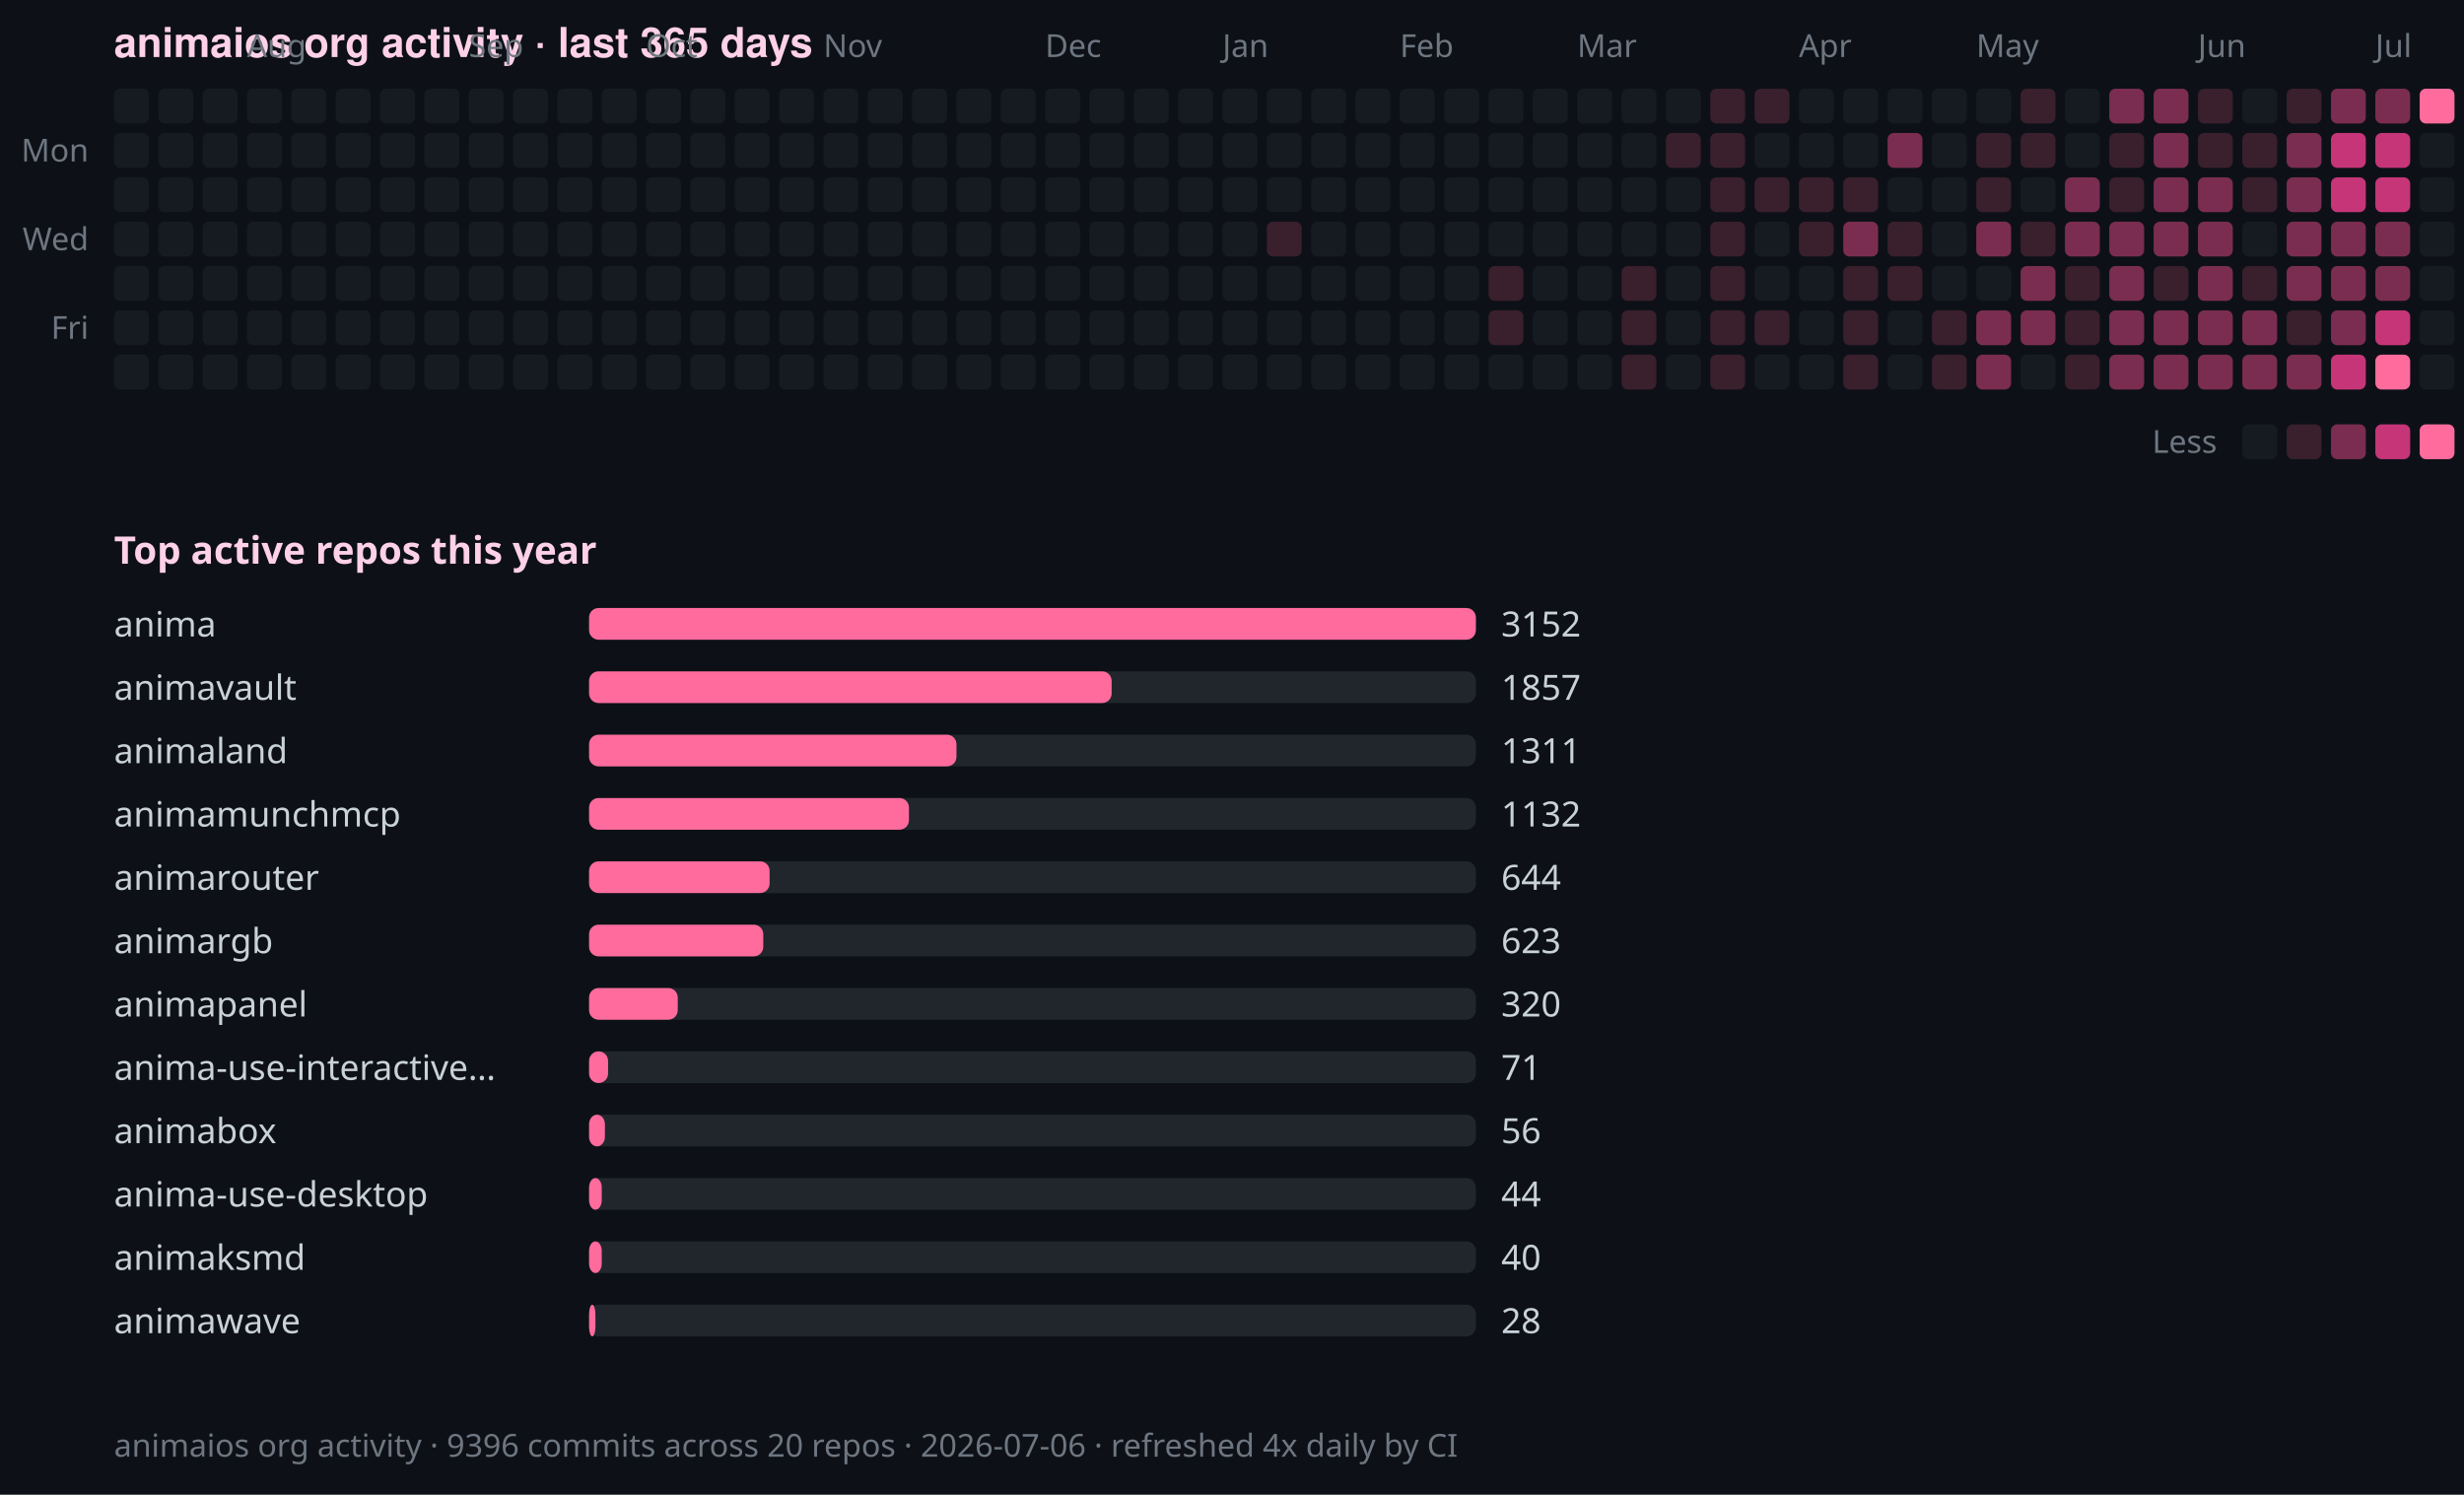
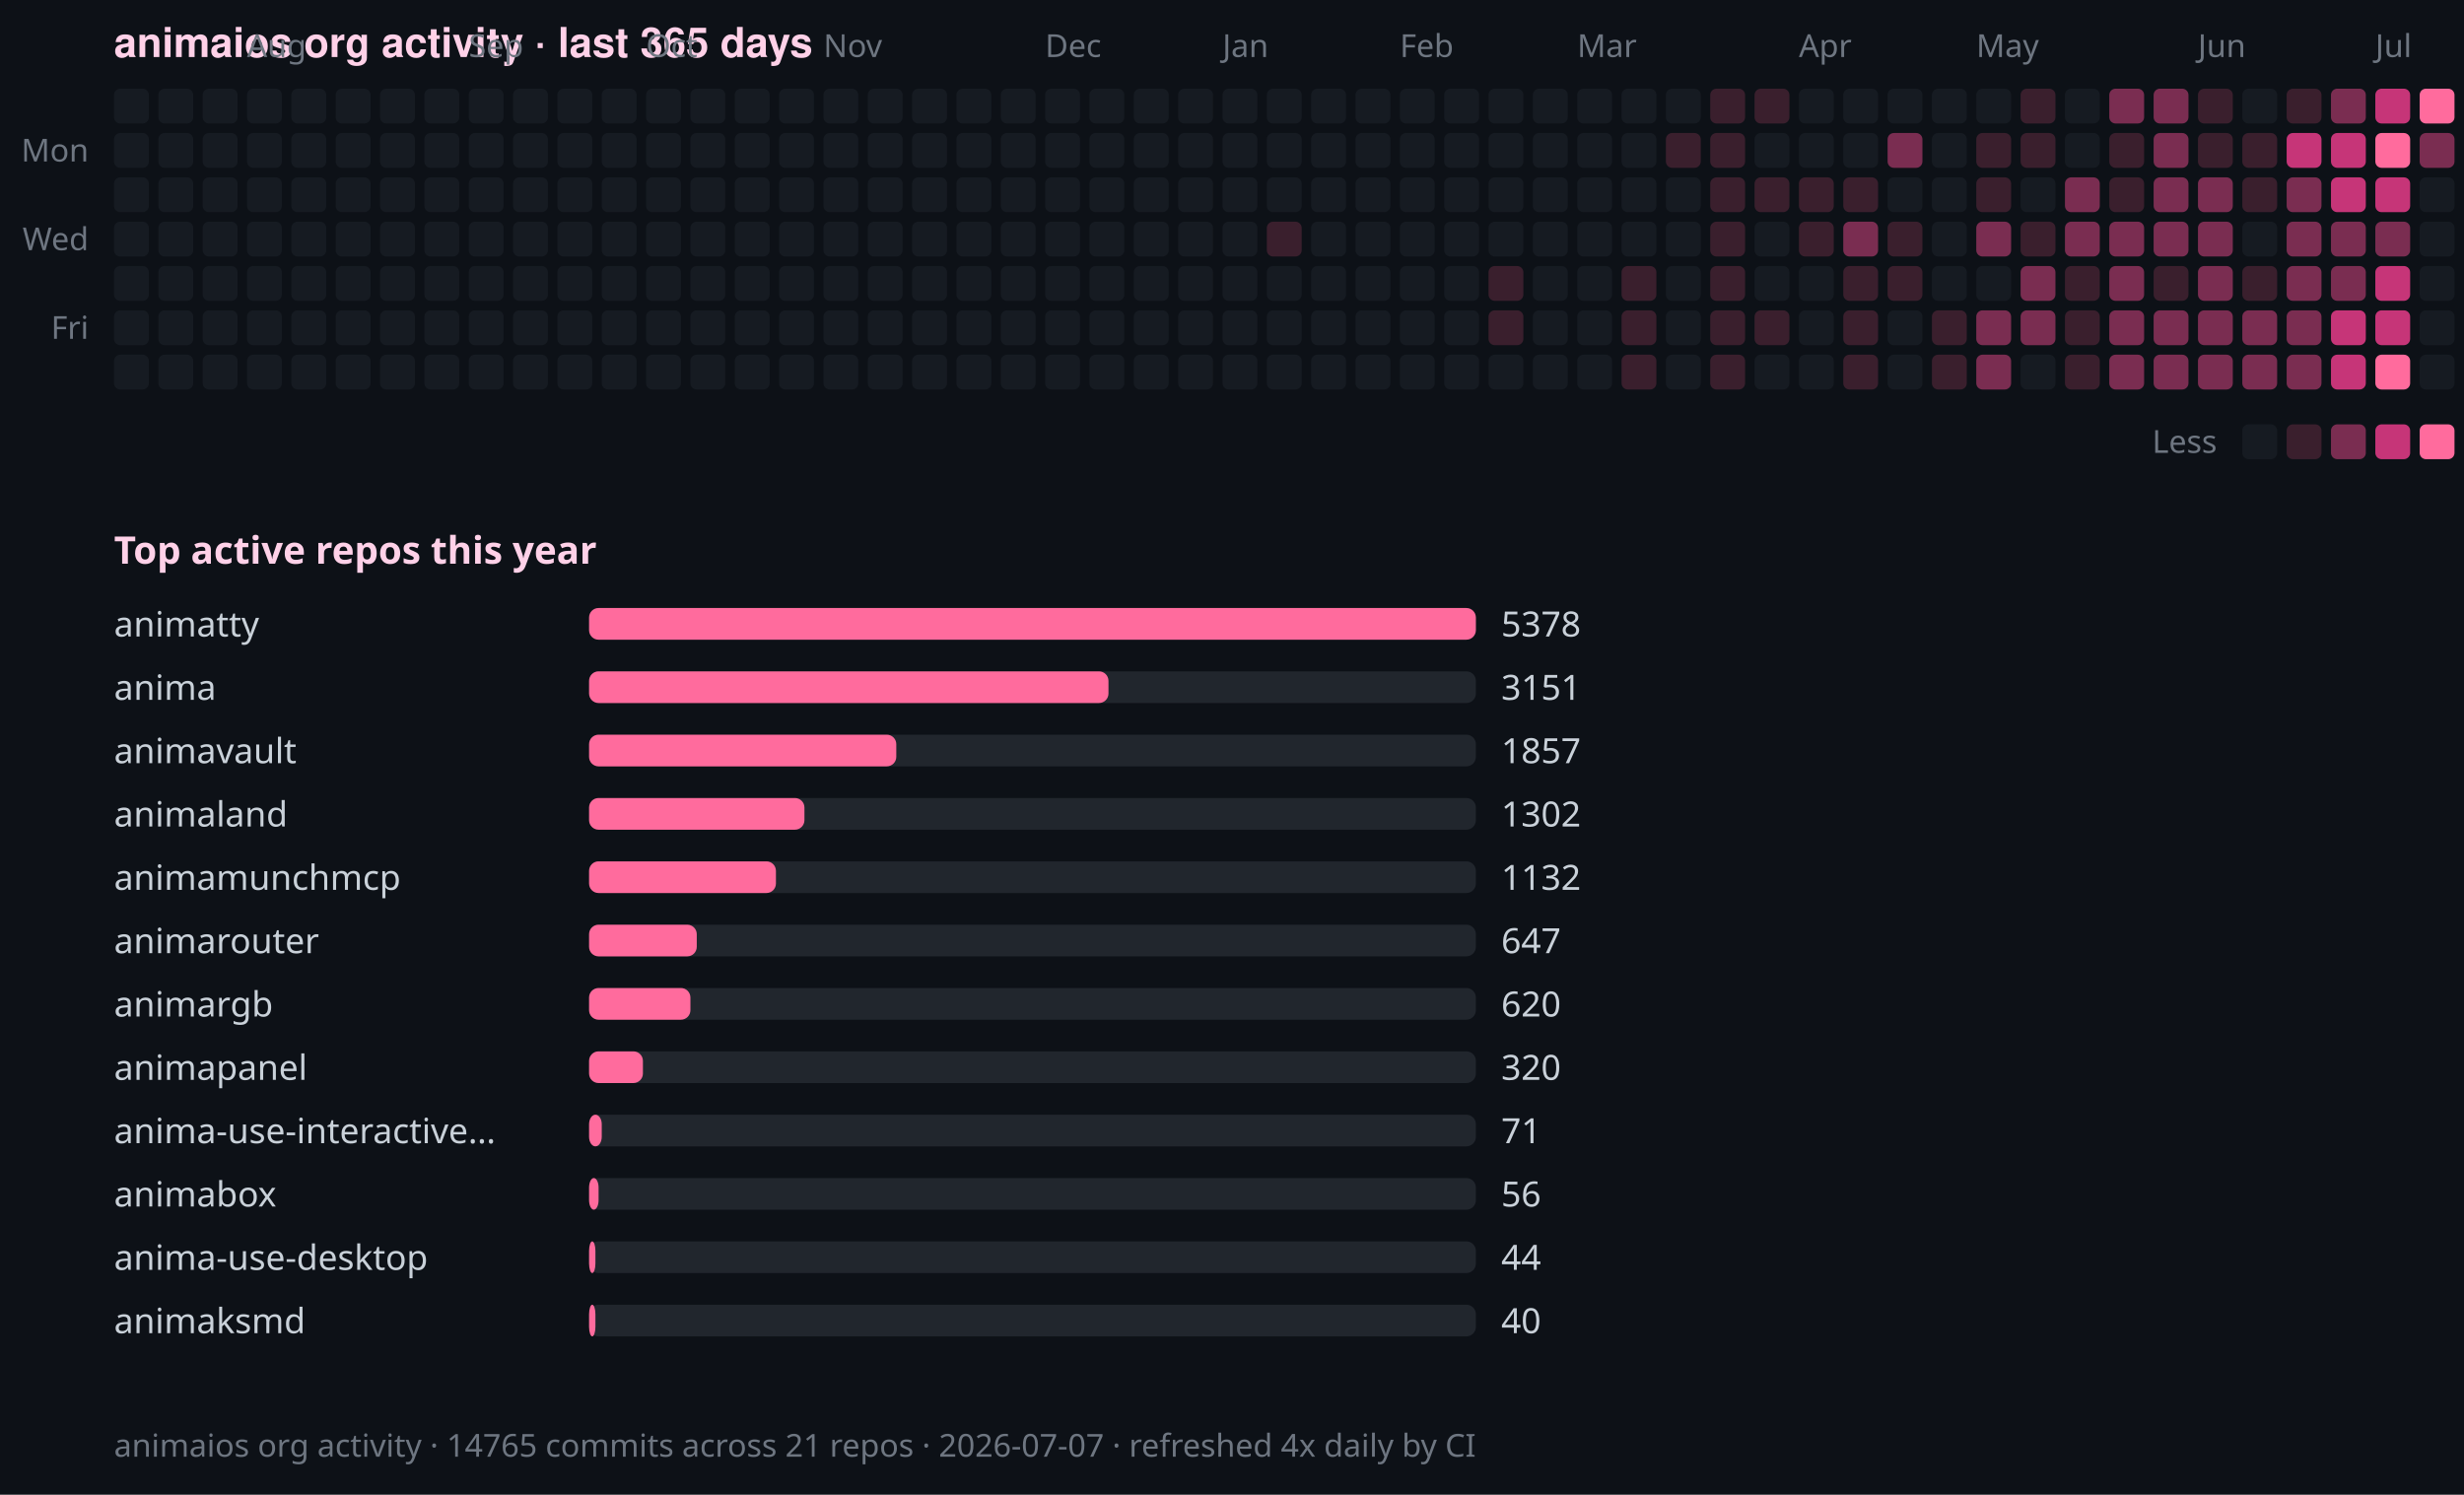
<svg xmlns="http://www.w3.org/2000/svg" width="778" height="472" viewBox="0 0 778 472" role="img" aria-label="animaios org commit activity over the last 365 days">
  <rect width="778" height="472" fill="#0d1117" />
  <text x="36" y="18" fill="#ffd1e8" font-family="-apple-system, BlinkMacSystemFont, 'Segoe UI', Helvetica, Arial, sans-serif" font-size="13" font-weight="600">animaios org activity · last 365 days</text>
  <text x="78" y="18" fill="#6e7681" font-family="ui-sans-serif, system-ui, sans-serif" font-size="10">Aug</text>
  <text x="148" y="18" fill="#6e7681" font-family="ui-sans-serif, system-ui, sans-serif" font-size="10">Sep</text>
  <text x="204" y="18" fill="#6e7681" font-family="ui-sans-serif, system-ui, sans-serif" font-size="10">Oct</text>
  <text x="260" y="18" fill="#6e7681" font-family="ui-sans-serif, system-ui, sans-serif" font-size="10">Nov</text>
  <text x="330" y="18" fill="#6e7681" font-family="ui-sans-serif, system-ui, sans-serif" font-size="10">Dec</text>
  <text x="386" y="18" fill="#6e7681" font-family="ui-sans-serif, system-ui, sans-serif" font-size="10">Jan</text>
  <text x="442" y="18" fill="#6e7681" font-family="ui-sans-serif, system-ui, sans-serif" font-size="10">Feb</text>
  <text x="498" y="18" fill="#6e7681" font-family="ui-sans-serif, system-ui, sans-serif" font-size="10">Mar</text>
  <text x="568" y="18" fill="#6e7681" font-family="ui-sans-serif, system-ui, sans-serif" font-size="10">Apr</text>
  <text x="624" y="18" fill="#6e7681" font-family="ui-sans-serif, system-ui, sans-serif" font-size="10">May</text>
  <text x="694" y="18" fill="#6e7681" font-family="ui-sans-serif, system-ui, sans-serif" font-size="10">Jun</text>
  <text x="750" y="18" fill="#6e7681" font-family="ui-sans-serif, system-ui, sans-serif" font-size="10">Jul</text>
  <text x="28" y="51" text-anchor="end" fill="#6e7681" font-family="ui-sans-serif, system-ui, sans-serif" font-size="10">Mon</text>
  <text x="28" y="79" text-anchor="end" fill="#6e7681" font-family="ui-sans-serif, system-ui, sans-serif" font-size="10">Wed</text>
  <text x="28" y="107" text-anchor="end" fill="#6e7681" font-family="ui-sans-serif, system-ui, sans-serif" font-size="10">Fri</text>
  <rect x="36" y="28" width="11" height="11" rx="2" ry="2" fill="#161b22" />
  <rect x="50" y="28" width="11" height="11" rx="2" ry="2" fill="#161b22" />
  <rect x="64" y="28" width="11" height="11" rx="2" ry="2" fill="#161b22" />
  <rect x="78" y="28" width="11" height="11" rx="2" ry="2" fill="#161b22" />
  <rect x="92" y="28" width="11" height="11" rx="2" ry="2" fill="#161b22" />
  <rect x="106" y="28" width="11" height="11" rx="2" ry="2" fill="#161b22" />
  <rect x="120" y="28" width="11" height="11" rx="2" ry="2" fill="#161b22" />
  <rect x="134" y="28" width="11" height="11" rx="2" ry="2" fill="#161b22" />
  <rect x="148" y="28" width="11" height="11" rx="2" ry="2" fill="#161b22" />
  <rect x="162" y="28" width="11" height="11" rx="2" ry="2" fill="#161b22" />
  <rect x="176" y="28" width="11" height="11" rx="2" ry="2" fill="#161b22" />
  <rect x="190" y="28" width="11" height="11" rx="2" ry="2" fill="#161b22" />
  <rect x="204" y="28" width="11" height="11" rx="2" ry="2" fill="#161b22" />
  <rect x="218" y="28" width="11" height="11" rx="2" ry="2" fill="#161b22" />
  <rect x="232" y="28" width="11" height="11" rx="2" ry="2" fill="#161b22" />
  <rect x="246" y="28" width="11" height="11" rx="2" ry="2" fill="#161b22" />
  <rect x="260" y="28" width="11" height="11" rx="2" ry="2" fill="#161b22" />
  <rect x="274" y="28" width="11" height="11" rx="2" ry="2" fill="#161b22" />
  <rect x="288" y="28" width="11" height="11" rx="2" ry="2" fill="#161b22" />
  <rect x="302" y="28" width="11" height="11" rx="2" ry="2" fill="#161b22" />
  <rect x="316" y="28" width="11" height="11" rx="2" ry="2" fill="#161b22" />
  <rect x="330" y="28" width="11" height="11" rx="2" ry="2" fill="#161b22" />
  <rect x="344" y="28" width="11" height="11" rx="2" ry="2" fill="#161b22" />
  <rect x="358" y="28" width="11" height="11" rx="2" ry="2" fill="#161b22" />
  <rect x="372" y="28" width="11" height="11" rx="2" ry="2" fill="#161b22" />
  <rect x="386" y="28" width="11" height="11" rx="2" ry="2" fill="#161b22" />
  <rect x="400" y="28" width="11" height="11" rx="2" ry="2" fill="#161b22" />
  <rect x="414" y="28" width="11" height="11" rx="2" ry="2" fill="#161b22" />
  <rect x="428" y="28" width="11" height="11" rx="2" ry="2" fill="#161b22" />
  <rect x="442" y="28" width="11" height="11" rx="2" ry="2" fill="#161b22" />
  <rect x="456" y="28" width="11" height="11" rx="2" ry="2" fill="#161b22" />
  <rect x="470" y="28" width="11" height="11" rx="2" ry="2" fill="#161b22" />
  <rect x="484" y="28" width="11" height="11" rx="2" ry="2" fill="#161b22" />
  <rect x="498" y="28" width="11" height="11" rx="2" ry="2" fill="#161b22" />
  <rect x="512" y="28" width="11" height="11" rx="2" ry="2" fill="#161b22" />
  <rect x="526" y="28" width="11" height="11" rx="2" ry="2" fill="#161b22" />
  <rect x="540" y="28" width="11" height="11" rx="2" ry="2" fill="#3a1f2d" />
  <rect x="554" y="28" width="11" height="11" rx="2" ry="2" fill="#3a1f2d" />
  <rect x="568" y="28" width="11" height="11" rx="2" ry="2" fill="#161b22" />
  <rect x="582" y="28" width="11" height="11" rx="2" ry="2" fill="#161b22" />
  <rect x="596" y="28" width="11" height="11" rx="2" ry="2" fill="#161b22" />
  <rect x="610" y="28" width="11" height="11" rx="2" ry="2" fill="#161b22" />
  <rect x="624" y="28" width="11" height="11" rx="2" ry="2" fill="#161b22" />
  <rect x="638" y="28" width="11" height="11" rx="2" ry="2" fill="#3a1f2d" />
  <rect x="652" y="28" width="11" height="11" rx="2" ry="2" fill="#161b22" />
  <rect x="666" y="28" width="11" height="11" rx="2" ry="2" fill="#7a2d51" />
  <rect x="680" y="28" width="11" height="11" rx="2" ry="2" fill="#7a2d51" />
  <rect x="694" y="28" width="11" height="11" rx="2" ry="2" fill="#3a1f2d" />
  <rect x="708" y="28" width="11" height="11" rx="2" ry="2" fill="#161b22" />
  <rect x="722" y="28" width="11" height="11" rx="2" ry="2" fill="#3a1f2d" />
  <rect x="736" y="28" width="11" height="11" rx="2" ry="2" fill="#7a2d51" />
-   <rect x="750" y="28" width="11" height="11" rx="2" ry="2" fill="#7a2d51" />
+   <rect x="750" y="28" width="11" height="11" rx="2" ry="2" fill="#c63578" />
  <rect x="764" y="28" width="11" height="11" rx="2" ry="2" fill="#ff6b9d" />
  <rect x="36" y="42" width="11" height="11" rx="2" ry="2" fill="#161b22" />
  <rect x="50" y="42" width="11" height="11" rx="2" ry="2" fill="#161b22" />
  <rect x="64" y="42" width="11" height="11" rx="2" ry="2" fill="#161b22" />
  <rect x="78" y="42" width="11" height="11" rx="2" ry="2" fill="#161b22" />
  <rect x="92" y="42" width="11" height="11" rx="2" ry="2" fill="#161b22" />
  <rect x="106" y="42" width="11" height="11" rx="2" ry="2" fill="#161b22" />
  <rect x="120" y="42" width="11" height="11" rx="2" ry="2" fill="#161b22" />
  <rect x="134" y="42" width="11" height="11" rx="2" ry="2" fill="#161b22" />
  <rect x="148" y="42" width="11" height="11" rx="2" ry="2" fill="#161b22" />
  <rect x="162" y="42" width="11" height="11" rx="2" ry="2" fill="#161b22" />
  <rect x="176" y="42" width="11" height="11" rx="2" ry="2" fill="#161b22" />
  <rect x="190" y="42" width="11" height="11" rx="2" ry="2" fill="#161b22" />
  <rect x="204" y="42" width="11" height="11" rx="2" ry="2" fill="#161b22" />
  <rect x="218" y="42" width="11" height="11" rx="2" ry="2" fill="#161b22" />
  <rect x="232" y="42" width="11" height="11" rx="2" ry="2" fill="#161b22" />
  <rect x="246" y="42" width="11" height="11" rx="2" ry="2" fill="#161b22" />
  <rect x="260" y="42" width="11" height="11" rx="2" ry="2" fill="#161b22" />
  <rect x="274" y="42" width="11" height="11" rx="2" ry="2" fill="#161b22" />
  <rect x="288" y="42" width="11" height="11" rx="2" ry="2" fill="#161b22" />
  <rect x="302" y="42" width="11" height="11" rx="2" ry="2" fill="#161b22" />
  <rect x="316" y="42" width="11" height="11" rx="2" ry="2" fill="#161b22" />
  <rect x="330" y="42" width="11" height="11" rx="2" ry="2" fill="#161b22" />
  <rect x="344" y="42" width="11" height="11" rx="2" ry="2" fill="#161b22" />
  <rect x="358" y="42" width="11" height="11" rx="2" ry="2" fill="#161b22" />
  <rect x="372" y="42" width="11" height="11" rx="2" ry="2" fill="#161b22" />
  <rect x="386" y="42" width="11" height="11" rx="2" ry="2" fill="#161b22" />
  <rect x="400" y="42" width="11" height="11" rx="2" ry="2" fill="#161b22" />
  <rect x="414" y="42" width="11" height="11" rx="2" ry="2" fill="#161b22" />
  <rect x="428" y="42" width="11" height="11" rx="2" ry="2" fill="#161b22" />
  <rect x="442" y="42" width="11" height="11" rx="2" ry="2" fill="#161b22" />
  <rect x="456" y="42" width="11" height="11" rx="2" ry="2" fill="#161b22" />
  <rect x="470" y="42" width="11" height="11" rx="2" ry="2" fill="#161b22" />
  <rect x="484" y="42" width="11" height="11" rx="2" ry="2" fill="#161b22" />
  <rect x="498" y="42" width="11" height="11" rx="2" ry="2" fill="#161b22" />
  <rect x="512" y="42" width="11" height="11" rx="2" ry="2" fill="#161b22" />
  <rect x="526" y="42" width="11" height="11" rx="2" ry="2" fill="#3a1f2d" />
  <rect x="540" y="42" width="11" height="11" rx="2" ry="2" fill="#3a1f2d" />
  <rect x="554" y="42" width="11" height="11" rx="2" ry="2" fill="#161b22" />
  <rect x="568" y="42" width="11" height="11" rx="2" ry="2" fill="#161b22" />
  <rect x="582" y="42" width="11" height="11" rx="2" ry="2" fill="#161b22" />
  <rect x="596" y="42" width="11" height="11" rx="2" ry="2" fill="#7a2d51" />
  <rect x="610" y="42" width="11" height="11" rx="2" ry="2" fill="#161b22" />
  <rect x="624" y="42" width="11" height="11" rx="2" ry="2" fill="#3a1f2d" />
  <rect x="638" y="42" width="11" height="11" rx="2" ry="2" fill="#3a1f2d" />
  <rect x="652" y="42" width="11" height="11" rx="2" ry="2" fill="#161b22" />
  <rect x="666" y="42" width="11" height="11" rx="2" ry="2" fill="#3a1f2d" />
  <rect x="680" y="42" width="11" height="11" rx="2" ry="2" fill="#7a2d51" />
  <rect x="694" y="42" width="11" height="11" rx="2" ry="2" fill="#3a1f2d" />
  <rect x="708" y="42" width="11" height="11" rx="2" ry="2" fill="#3a1f2d" />
-   <rect x="722" y="42" width="11" height="11" rx="2" ry="2" fill="#7a2d51" />
+   <rect x="722" y="42" width="11" height="11" rx="2" ry="2" fill="#c63578" />
  <rect x="736" y="42" width="11" height="11" rx="2" ry="2" fill="#c63578" />
-   <rect x="750" y="42" width="11" height="11" rx="2" ry="2" fill="#c63578" />
-   <rect x="764" y="42" width="11" height="11" rx="2" ry="2" fill="#161b22" />
+   <rect x="750" y="42" width="11" height="11" rx="2" ry="2" fill="#ff6b9d" />
+   <rect x="764" y="42" width="11" height="11" rx="2" ry="2" fill="#7a2d51" />
  <rect x="36" y="56" width="11" height="11" rx="2" ry="2" fill="#161b22" />
  <rect x="50" y="56" width="11" height="11" rx="2" ry="2" fill="#161b22" />
  <rect x="64" y="56" width="11" height="11" rx="2" ry="2" fill="#161b22" />
  <rect x="78" y="56" width="11" height="11" rx="2" ry="2" fill="#161b22" />
  <rect x="92" y="56" width="11" height="11" rx="2" ry="2" fill="#161b22" />
  <rect x="106" y="56" width="11" height="11" rx="2" ry="2" fill="#161b22" />
  <rect x="120" y="56" width="11" height="11" rx="2" ry="2" fill="#161b22" />
  <rect x="134" y="56" width="11" height="11" rx="2" ry="2" fill="#161b22" />
  <rect x="148" y="56" width="11" height="11" rx="2" ry="2" fill="#161b22" />
  <rect x="162" y="56" width="11" height="11" rx="2" ry="2" fill="#161b22" />
  <rect x="176" y="56" width="11" height="11" rx="2" ry="2" fill="#161b22" />
  <rect x="190" y="56" width="11" height="11" rx="2" ry="2" fill="#161b22" />
  <rect x="204" y="56" width="11" height="11" rx="2" ry="2" fill="#161b22" />
  <rect x="218" y="56" width="11" height="11" rx="2" ry="2" fill="#161b22" />
  <rect x="232" y="56" width="11" height="11" rx="2" ry="2" fill="#161b22" />
  <rect x="246" y="56" width="11" height="11" rx="2" ry="2" fill="#161b22" />
  <rect x="260" y="56" width="11" height="11" rx="2" ry="2" fill="#161b22" />
  <rect x="274" y="56" width="11" height="11" rx="2" ry="2" fill="#161b22" />
  <rect x="288" y="56" width="11" height="11" rx="2" ry="2" fill="#161b22" />
  <rect x="302" y="56" width="11" height="11" rx="2" ry="2" fill="#161b22" />
  <rect x="316" y="56" width="11" height="11" rx="2" ry="2" fill="#161b22" />
  <rect x="330" y="56" width="11" height="11" rx="2" ry="2" fill="#161b22" />
  <rect x="344" y="56" width="11" height="11" rx="2" ry="2" fill="#161b22" />
  <rect x="358" y="56" width="11" height="11" rx="2" ry="2" fill="#161b22" />
  <rect x="372" y="56" width="11" height="11" rx="2" ry="2" fill="#161b22" />
  <rect x="386" y="56" width="11" height="11" rx="2" ry="2" fill="#161b22" />
  <rect x="400" y="56" width="11" height="11" rx="2" ry="2" fill="#161b22" />
  <rect x="414" y="56" width="11" height="11" rx="2" ry="2" fill="#161b22" />
  <rect x="428" y="56" width="11" height="11" rx="2" ry="2" fill="#161b22" />
  <rect x="442" y="56" width="11" height="11" rx="2" ry="2" fill="#161b22" />
  <rect x="456" y="56" width="11" height="11" rx="2" ry="2" fill="#161b22" />
  <rect x="470" y="56" width="11" height="11" rx="2" ry="2" fill="#161b22" />
  <rect x="484" y="56" width="11" height="11" rx="2" ry="2" fill="#161b22" />
  <rect x="498" y="56" width="11" height="11" rx="2" ry="2" fill="#161b22" />
  <rect x="512" y="56" width="11" height="11" rx="2" ry="2" fill="#161b22" />
  <rect x="526" y="56" width="11" height="11" rx="2" ry="2" fill="#161b22" />
  <rect x="540" y="56" width="11" height="11" rx="2" ry="2" fill="#3a1f2d" />
  <rect x="554" y="56" width="11" height="11" rx="2" ry="2" fill="#3a1f2d" />
  <rect x="568" y="56" width="11" height="11" rx="2" ry="2" fill="#3a1f2d" />
  <rect x="582" y="56" width="11" height="11" rx="2" ry="2" fill="#3a1f2d" />
  <rect x="596" y="56" width="11" height="11" rx="2" ry="2" fill="#161b22" />
  <rect x="610" y="56" width="11" height="11" rx="2" ry="2" fill="#161b22" />
  <rect x="624" y="56" width="11" height="11" rx="2" ry="2" fill="#3a1f2d" />
  <rect x="638" y="56" width="11" height="11" rx="2" ry="2" fill="#161b22" />
  <rect x="652" y="56" width="11" height="11" rx="2" ry="2" fill="#7a2d51" />
  <rect x="666" y="56" width="11" height="11" rx="2" ry="2" fill="#3a1f2d" />
  <rect x="680" y="56" width="11" height="11" rx="2" ry="2" fill="#7a2d51" />
  <rect x="694" y="56" width="11" height="11" rx="2" ry="2" fill="#7a2d51" />
  <rect x="708" y="56" width="11" height="11" rx="2" ry="2" fill="#3a1f2d" />
  <rect x="722" y="56" width="11" height="11" rx="2" ry="2" fill="#7a2d51" />
  <rect x="736" y="56" width="11" height="11" rx="2" ry="2" fill="#c63578" />
  <rect x="750" y="56" width="11" height="11" rx="2" ry="2" fill="#c63578" />
  <rect x="764" y="56" width="11" height="11" rx="2" ry="2" fill="#161b22" />
  <rect x="36" y="70" width="11" height="11" rx="2" ry="2" fill="#161b22" />
  <rect x="50" y="70" width="11" height="11" rx="2" ry="2" fill="#161b22" />
  <rect x="64" y="70" width="11" height="11" rx="2" ry="2" fill="#161b22" />
  <rect x="78" y="70" width="11" height="11" rx="2" ry="2" fill="#161b22" />
  <rect x="92" y="70" width="11" height="11" rx="2" ry="2" fill="#161b22" />
  <rect x="106" y="70" width="11" height="11" rx="2" ry="2" fill="#161b22" />
  <rect x="120" y="70" width="11" height="11" rx="2" ry="2" fill="#161b22" />
  <rect x="134" y="70" width="11" height="11" rx="2" ry="2" fill="#161b22" />
  <rect x="148" y="70" width="11" height="11" rx="2" ry="2" fill="#161b22" />
  <rect x="162" y="70" width="11" height="11" rx="2" ry="2" fill="#161b22" />
  <rect x="176" y="70" width="11" height="11" rx="2" ry="2" fill="#161b22" />
  <rect x="190" y="70" width="11" height="11" rx="2" ry="2" fill="#161b22" />
  <rect x="204" y="70" width="11" height="11" rx="2" ry="2" fill="#161b22" />
  <rect x="218" y="70" width="11" height="11" rx="2" ry="2" fill="#161b22" />
  <rect x="232" y="70" width="11" height="11" rx="2" ry="2" fill="#161b22" />
  <rect x="246" y="70" width="11" height="11" rx="2" ry="2" fill="#161b22" />
  <rect x="260" y="70" width="11" height="11" rx="2" ry="2" fill="#161b22" />
  <rect x="274" y="70" width="11" height="11" rx="2" ry="2" fill="#161b22" />
  <rect x="288" y="70" width="11" height="11" rx="2" ry="2" fill="#161b22" />
  <rect x="302" y="70" width="11" height="11" rx="2" ry="2" fill="#161b22" />
  <rect x="316" y="70" width="11" height="11" rx="2" ry="2" fill="#161b22" />
  <rect x="330" y="70" width="11" height="11" rx="2" ry="2" fill="#161b22" />
  <rect x="344" y="70" width="11" height="11" rx="2" ry="2" fill="#161b22" />
  <rect x="358" y="70" width="11" height="11" rx="2" ry="2" fill="#161b22" />
  <rect x="372" y="70" width="11" height="11" rx="2" ry="2" fill="#161b22" />
  <rect x="386" y="70" width="11" height="11" rx="2" ry="2" fill="#161b22" />
  <rect x="400" y="70" width="11" height="11" rx="2" ry="2" fill="#3a1f2d" />
  <rect x="414" y="70" width="11" height="11" rx="2" ry="2" fill="#161b22" />
  <rect x="428" y="70" width="11" height="11" rx="2" ry="2" fill="#161b22" />
  <rect x="442" y="70" width="11" height="11" rx="2" ry="2" fill="#161b22" />
  <rect x="456" y="70" width="11" height="11" rx="2" ry="2" fill="#161b22" />
  <rect x="470" y="70" width="11" height="11" rx="2" ry="2" fill="#161b22" />
  <rect x="484" y="70" width="11" height="11" rx="2" ry="2" fill="#161b22" />
  <rect x="498" y="70" width="11" height="11" rx="2" ry="2" fill="#161b22" />
  <rect x="512" y="70" width="11" height="11" rx="2" ry="2" fill="#161b22" />
  <rect x="526" y="70" width="11" height="11" rx="2" ry="2" fill="#161b22" />
  <rect x="540" y="70" width="11" height="11" rx="2" ry="2" fill="#3a1f2d" />
  <rect x="554" y="70" width="11" height="11" rx="2" ry="2" fill="#161b22" />
  <rect x="568" y="70" width="11" height="11" rx="2" ry="2" fill="#3a1f2d" />
  <rect x="582" y="70" width="11" height="11" rx="2" ry="2" fill="#7a2d51" />
  <rect x="596" y="70" width="11" height="11" rx="2" ry="2" fill="#3a1f2d" />
  <rect x="610" y="70" width="11" height="11" rx="2" ry="2" fill="#161b22" />
  <rect x="624" y="70" width="11" height="11" rx="2" ry="2" fill="#7a2d51" />
  <rect x="638" y="70" width="11" height="11" rx="2" ry="2" fill="#3a1f2d" />
  <rect x="652" y="70" width="11" height="11" rx="2" ry="2" fill="#7a2d51" />
  <rect x="666" y="70" width="11" height="11" rx="2" ry="2" fill="#7a2d51" />
  <rect x="680" y="70" width="11" height="11" rx="2" ry="2" fill="#7a2d51" />
  <rect x="694" y="70" width="11" height="11" rx="2" ry="2" fill="#7a2d51" />
  <rect x="708" y="70" width="11" height="11" rx="2" ry="2" fill="#161b22" />
  <rect x="722" y="70" width="11" height="11" rx="2" ry="2" fill="#7a2d51" />
  <rect x="736" y="70" width="11" height="11" rx="2" ry="2" fill="#7a2d51" />
  <rect x="750" y="70" width="11" height="11" rx="2" ry="2" fill="#7a2d51" />
  <rect x="764" y="70" width="11" height="11" rx="2" ry="2" fill="#161b22" />
  <rect x="36" y="84" width="11" height="11" rx="2" ry="2" fill="#161b22" />
  <rect x="50" y="84" width="11" height="11" rx="2" ry="2" fill="#161b22" />
  <rect x="64" y="84" width="11" height="11" rx="2" ry="2" fill="#161b22" />
  <rect x="78" y="84" width="11" height="11" rx="2" ry="2" fill="#161b22" />
  <rect x="92" y="84" width="11" height="11" rx="2" ry="2" fill="#161b22" />
  <rect x="106" y="84" width="11" height="11" rx="2" ry="2" fill="#161b22" />
  <rect x="120" y="84" width="11" height="11" rx="2" ry="2" fill="#161b22" />
  <rect x="134" y="84" width="11" height="11" rx="2" ry="2" fill="#161b22" />
  <rect x="148" y="84" width="11" height="11" rx="2" ry="2" fill="#161b22" />
  <rect x="162" y="84" width="11" height="11" rx="2" ry="2" fill="#161b22" />
  <rect x="176" y="84" width="11" height="11" rx="2" ry="2" fill="#161b22" />
  <rect x="190" y="84" width="11" height="11" rx="2" ry="2" fill="#161b22" />
  <rect x="204" y="84" width="11" height="11" rx="2" ry="2" fill="#161b22" />
  <rect x="218" y="84" width="11" height="11" rx="2" ry="2" fill="#161b22" />
  <rect x="232" y="84" width="11" height="11" rx="2" ry="2" fill="#161b22" />
  <rect x="246" y="84" width="11" height="11" rx="2" ry="2" fill="#161b22" />
  <rect x="260" y="84" width="11" height="11" rx="2" ry="2" fill="#161b22" />
  <rect x="274" y="84" width="11" height="11" rx="2" ry="2" fill="#161b22" />
  <rect x="288" y="84" width="11" height="11" rx="2" ry="2" fill="#161b22" />
  <rect x="302" y="84" width="11" height="11" rx="2" ry="2" fill="#161b22" />
  <rect x="316" y="84" width="11" height="11" rx="2" ry="2" fill="#161b22" />
  <rect x="330" y="84" width="11" height="11" rx="2" ry="2" fill="#161b22" />
  <rect x="344" y="84" width="11" height="11" rx="2" ry="2" fill="#161b22" />
  <rect x="358" y="84" width="11" height="11" rx="2" ry="2" fill="#161b22" />
  <rect x="372" y="84" width="11" height="11" rx="2" ry="2" fill="#161b22" />
  <rect x="386" y="84" width="11" height="11" rx="2" ry="2" fill="#161b22" />
  <rect x="400" y="84" width="11" height="11" rx="2" ry="2" fill="#161b22" />
  <rect x="414" y="84" width="11" height="11" rx="2" ry="2" fill="#161b22" />
  <rect x="428" y="84" width="11" height="11" rx="2" ry="2" fill="#161b22" />
  <rect x="442" y="84" width="11" height="11" rx="2" ry="2" fill="#161b22" />
  <rect x="456" y="84" width="11" height="11" rx="2" ry="2" fill="#161b22" />
  <rect x="470" y="84" width="11" height="11" rx="2" ry="2" fill="#3a1f2d" />
  <rect x="484" y="84" width="11" height="11" rx="2" ry="2" fill="#161b22" />
  <rect x="498" y="84" width="11" height="11" rx="2" ry="2" fill="#161b22" />
  <rect x="512" y="84" width="11" height="11" rx="2" ry="2" fill="#3a1f2d" />
  <rect x="526" y="84" width="11" height="11" rx="2" ry="2" fill="#161b22" />
  <rect x="540" y="84" width="11" height="11" rx="2" ry="2" fill="#3a1f2d" />
  <rect x="554" y="84" width="11" height="11" rx="2" ry="2" fill="#161b22" />
  <rect x="568" y="84" width="11" height="11" rx="2" ry="2" fill="#161b22" />
  <rect x="582" y="84" width="11" height="11" rx="2" ry="2" fill="#3a1f2d" />
  <rect x="596" y="84" width="11" height="11" rx="2" ry="2" fill="#3a1f2d" />
  <rect x="610" y="84" width="11" height="11" rx="2" ry="2" fill="#161b22" />
  <rect x="624" y="84" width="11" height="11" rx="2" ry="2" fill="#161b22" />
  <rect x="638" y="84" width="11" height="11" rx="2" ry="2" fill="#7a2d51" />
  <rect x="652" y="84" width="11" height="11" rx="2" ry="2" fill="#3a1f2d" />
  <rect x="666" y="84" width="11" height="11" rx="2" ry="2" fill="#7a2d51" />
  <rect x="680" y="84" width="11" height="11" rx="2" ry="2" fill="#3a1f2d" />
  <rect x="694" y="84" width="11" height="11" rx="2" ry="2" fill="#7a2d51" />
  <rect x="708" y="84" width="11" height="11" rx="2" ry="2" fill="#3a1f2d" />
  <rect x="722" y="84" width="11" height="11" rx="2" ry="2" fill="#7a2d51" />
  <rect x="736" y="84" width="11" height="11" rx="2" ry="2" fill="#7a2d51" />
-   <rect x="750" y="84" width="11" height="11" rx="2" ry="2" fill="#7a2d51" />
+   <rect x="750" y="84" width="11" height="11" rx="2" ry="2" fill="#c63578" />
  <rect x="764" y="84" width="11" height="11" rx="2" ry="2" fill="#161b22" />
  <rect x="36" y="98" width="11" height="11" rx="2" ry="2" fill="#161b22" />
  <rect x="50" y="98" width="11" height="11" rx="2" ry="2" fill="#161b22" />
  <rect x="64" y="98" width="11" height="11" rx="2" ry="2" fill="#161b22" />
  <rect x="78" y="98" width="11" height="11" rx="2" ry="2" fill="#161b22" />
  <rect x="92" y="98" width="11" height="11" rx="2" ry="2" fill="#161b22" />
  <rect x="106" y="98" width="11" height="11" rx="2" ry="2" fill="#161b22" />
  <rect x="120" y="98" width="11" height="11" rx="2" ry="2" fill="#161b22" />
  <rect x="134" y="98" width="11" height="11" rx="2" ry="2" fill="#161b22" />
  <rect x="148" y="98" width="11" height="11" rx="2" ry="2" fill="#161b22" />
  <rect x="162" y="98" width="11" height="11" rx="2" ry="2" fill="#161b22" />
  <rect x="176" y="98" width="11" height="11" rx="2" ry="2" fill="#161b22" />
  <rect x="190" y="98" width="11" height="11" rx="2" ry="2" fill="#161b22" />
  <rect x="204" y="98" width="11" height="11" rx="2" ry="2" fill="#161b22" />
  <rect x="218" y="98" width="11" height="11" rx="2" ry="2" fill="#161b22" />
  <rect x="232" y="98" width="11" height="11" rx="2" ry="2" fill="#161b22" />
  <rect x="246" y="98" width="11" height="11" rx="2" ry="2" fill="#161b22" />
  <rect x="260" y="98" width="11" height="11" rx="2" ry="2" fill="#161b22" />
  <rect x="274" y="98" width="11" height="11" rx="2" ry="2" fill="#161b22" />
  <rect x="288" y="98" width="11" height="11" rx="2" ry="2" fill="#161b22" />
  <rect x="302" y="98" width="11" height="11" rx="2" ry="2" fill="#161b22" />
  <rect x="316" y="98" width="11" height="11" rx="2" ry="2" fill="#161b22" />
  <rect x="330" y="98" width="11" height="11" rx="2" ry="2" fill="#161b22" />
  <rect x="344" y="98" width="11" height="11" rx="2" ry="2" fill="#161b22" />
  <rect x="358" y="98" width="11" height="11" rx="2" ry="2" fill="#161b22" />
  <rect x="372" y="98" width="11" height="11" rx="2" ry="2" fill="#161b22" />
  <rect x="386" y="98" width="11" height="11" rx="2" ry="2" fill="#161b22" />
  <rect x="400" y="98" width="11" height="11" rx="2" ry="2" fill="#161b22" />
  <rect x="414" y="98" width="11" height="11" rx="2" ry="2" fill="#161b22" />
  <rect x="428" y="98" width="11" height="11" rx="2" ry="2" fill="#161b22" />
  <rect x="442" y="98" width="11" height="11" rx="2" ry="2" fill="#161b22" />
  <rect x="456" y="98" width="11" height="11" rx="2" ry="2" fill="#161b22" />
  <rect x="470" y="98" width="11" height="11" rx="2" ry="2" fill="#3a1f2d" />
  <rect x="484" y="98" width="11" height="11" rx="2" ry="2" fill="#161b22" />
  <rect x="498" y="98" width="11" height="11" rx="2" ry="2" fill="#161b22" />
  <rect x="512" y="98" width="11" height="11" rx="2" ry="2" fill="#3a1f2d" />
  <rect x="526" y="98" width="11" height="11" rx="2" ry="2" fill="#161b22" />
  <rect x="540" y="98" width="11" height="11" rx="2" ry="2" fill="#3a1f2d" />
  <rect x="554" y="98" width="11" height="11" rx="2" ry="2" fill="#3a1f2d" />
  <rect x="568" y="98" width="11" height="11" rx="2" ry="2" fill="#161b22" />
  <rect x="582" y="98" width="11" height="11" rx="2" ry="2" fill="#3a1f2d" />
  <rect x="596" y="98" width="11" height="11" rx="2" ry="2" fill="#161b22" />
  <rect x="610" y="98" width="11" height="11" rx="2" ry="2" fill="#3a1f2d" />
  <rect x="624" y="98" width="11" height="11" rx="2" ry="2" fill="#7a2d51" />
  <rect x="638" y="98" width="11" height="11" rx="2" ry="2" fill="#7a2d51" />
  <rect x="652" y="98" width="11" height="11" rx="2" ry="2" fill="#3a1f2d" />
  <rect x="666" y="98" width="11" height="11" rx="2" ry="2" fill="#7a2d51" />
  <rect x="680" y="98" width="11" height="11" rx="2" ry="2" fill="#7a2d51" />
  <rect x="694" y="98" width="11" height="11" rx="2" ry="2" fill="#7a2d51" />
  <rect x="708" y="98" width="11" height="11" rx="2" ry="2" fill="#7a2d51" />
-   <rect x="722" y="98" width="11" height="11" rx="2" ry="2" fill="#3a1f2d" />
-   <rect x="736" y="98" width="11" height="11" rx="2" ry="2" fill="#7a2d51" />
+   <rect x="722" y="98" width="11" height="11" rx="2" ry="2" fill="#7a2d51" />
+   <rect x="736" y="98" width="11" height="11" rx="2" ry="2" fill="#c63578" />
  <rect x="750" y="98" width="11" height="11" rx="2" ry="2" fill="#c63578" />
  <rect x="764" y="98" width="11" height="11" rx="2" ry="2" fill="#161b22" />
  <rect x="36" y="112" width="11" height="11" rx="2" ry="2" fill="#161b22" />
  <rect x="50" y="112" width="11" height="11" rx="2" ry="2" fill="#161b22" />
  <rect x="64" y="112" width="11" height="11" rx="2" ry="2" fill="#161b22" />
  <rect x="78" y="112" width="11" height="11" rx="2" ry="2" fill="#161b22" />
  <rect x="92" y="112" width="11" height="11" rx="2" ry="2" fill="#161b22" />
  <rect x="106" y="112" width="11" height="11" rx="2" ry="2" fill="#161b22" />
  <rect x="120" y="112" width="11" height="11" rx="2" ry="2" fill="#161b22" />
  <rect x="134" y="112" width="11" height="11" rx="2" ry="2" fill="#161b22" />
  <rect x="148" y="112" width="11" height="11" rx="2" ry="2" fill="#161b22" />
  <rect x="162" y="112" width="11" height="11" rx="2" ry="2" fill="#161b22" />
  <rect x="176" y="112" width="11" height="11" rx="2" ry="2" fill="#161b22" />
  <rect x="190" y="112" width="11" height="11" rx="2" ry="2" fill="#161b22" />
  <rect x="204" y="112" width="11" height="11" rx="2" ry="2" fill="#161b22" />
  <rect x="218" y="112" width="11" height="11" rx="2" ry="2" fill="#161b22" />
  <rect x="232" y="112" width="11" height="11" rx="2" ry="2" fill="#161b22" />
  <rect x="246" y="112" width="11" height="11" rx="2" ry="2" fill="#161b22" />
  <rect x="260" y="112" width="11" height="11" rx="2" ry="2" fill="#161b22" />
  <rect x="274" y="112" width="11" height="11" rx="2" ry="2" fill="#161b22" />
  <rect x="288" y="112" width="11" height="11" rx="2" ry="2" fill="#161b22" />
  <rect x="302" y="112" width="11" height="11" rx="2" ry="2" fill="#161b22" />
  <rect x="316" y="112" width="11" height="11" rx="2" ry="2" fill="#161b22" />
  <rect x="330" y="112" width="11" height="11" rx="2" ry="2" fill="#161b22" />
  <rect x="344" y="112" width="11" height="11" rx="2" ry="2" fill="#161b22" />
  <rect x="358" y="112" width="11" height="11" rx="2" ry="2" fill="#161b22" />
  <rect x="372" y="112" width="11" height="11" rx="2" ry="2" fill="#161b22" />
  <rect x="386" y="112" width="11" height="11" rx="2" ry="2" fill="#161b22" />
  <rect x="400" y="112" width="11" height="11" rx="2" ry="2" fill="#161b22" />
  <rect x="414" y="112" width="11" height="11" rx="2" ry="2" fill="#161b22" />
  <rect x="428" y="112" width="11" height="11" rx="2" ry="2" fill="#161b22" />
  <rect x="442" y="112" width="11" height="11" rx="2" ry="2" fill="#161b22" />
  <rect x="456" y="112" width="11" height="11" rx="2" ry="2" fill="#161b22" />
  <rect x="470" y="112" width="11" height="11" rx="2" ry="2" fill="#161b22" />
  <rect x="484" y="112" width="11" height="11" rx="2" ry="2" fill="#161b22" />
  <rect x="498" y="112" width="11" height="11" rx="2" ry="2" fill="#161b22" />
  <rect x="512" y="112" width="11" height="11" rx="2" ry="2" fill="#3a1f2d" />
  <rect x="526" y="112" width="11" height="11" rx="2" ry="2" fill="#161b22" />
  <rect x="540" y="112" width="11" height="11" rx="2" ry="2" fill="#3a1f2d" />
  <rect x="554" y="112" width="11" height="11" rx="2" ry="2" fill="#161b22" />
  <rect x="568" y="112" width="11" height="11" rx="2" ry="2" fill="#161b22" />
  <rect x="582" y="112" width="11" height="11" rx="2" ry="2" fill="#3a1f2d" />
  <rect x="596" y="112" width="11" height="11" rx="2" ry="2" fill="#161b22" />
  <rect x="610" y="112" width="11" height="11" rx="2" ry="2" fill="#3a1f2d" />
  <rect x="624" y="112" width="11" height="11" rx="2" ry="2" fill="#7a2d51" />
  <rect x="638" y="112" width="11" height="11" rx="2" ry="2" fill="#161b22" />
  <rect x="652" y="112" width="11" height="11" rx="2" ry="2" fill="#3a1f2d" />
  <rect x="666" y="112" width="11" height="11" rx="2" ry="2" fill="#7a2d51" />
  <rect x="680" y="112" width="11" height="11" rx="2" ry="2" fill="#7a2d51" />
  <rect x="694" y="112" width="11" height="11" rx="2" ry="2" fill="#7a2d51" />
  <rect x="708" y="112" width="11" height="11" rx="2" ry="2" fill="#7a2d51" />
  <rect x="722" y="112" width="11" height="11" rx="2" ry="2" fill="#7a2d51" />
  <rect x="736" y="112" width="11" height="11" rx="2" ry="2" fill="#c63578" />
  <rect x="750" y="112" width="11" height="11" rx="2" ry="2" fill="#ff6b9d" />
  <rect x="764" y="112" width="11" height="11" rx="2" ry="2" fill="#161b22" />
  <text x="700" y="143" text-anchor="end" fill="#6e7681" font-family="ui-sans-serif, system-ui, sans-serif" font-size="10">Less</text>
  <rect x="708" y="134" width="11" height="11" rx="2" ry="2" fill="#161b22" />
  <rect x="722" y="134" width="11" height="11" rx="2" ry="2" fill="#3a1f2d" />
  <rect x="736" y="134" width="11" height="11" rx="2" ry="2" fill="#7a2d51" />
  <rect x="750" y="134" width="11" height="11" rx="2" ry="2" fill="#c63578" />
  <rect x="764" y="134" width="11" height="11" rx="2" ry="2" fill="#ff6b9d" />
  <text x="782" y="143" fill="#6e7681" font-family="ui-sans-serif, system-ui, sans-serif" font-size="10">More</text>
  <text x="36" y="178" fill="#ffd1e8" font-family="ui-sans-serif, system-ui, sans-serif" font-size="12" font-weight="600">Top active repos this year</text>
  <rect x="186" y="192" width="280" height="10" rx="3" ry="3" fill="#21262d" />
  <rect x="186" y="192" width="280" height="10" rx="3" ry="3" fill="#ff6b9d" />
-   <text x="474" y="201" fill="#c9d1d9" font-family="ui-sans-serif, system-ui, sans-serif" font-size="11">3152</text>
-   <text x="36" y="201" fill="#c9d1d9" font-family="ui-sans-serif, system-ui, sans-serif" font-size="11">anima</text>
+   <text x="474" y="201" fill="#c9d1d9" font-family="ui-sans-serif, system-ui, sans-serif" font-size="11">5378</text>
+   <text x="36" y="201" fill="#c9d1d9" font-family="ui-sans-serif, system-ui, sans-serif" font-size="11">animatty</text>
  <rect x="186" y="212" width="280" height="10" rx="3" ry="3" fill="#21262d" />
-   <rect x="186" y="212" width="165" height="10" rx="3" ry="3" fill="#ff6b9d" />
-   <text x="474" y="221" fill="#c9d1d9" font-family="ui-sans-serif, system-ui, sans-serif" font-size="11">1857</text>
-   <text x="36" y="221" fill="#c9d1d9" font-family="ui-sans-serif, system-ui, sans-serif" font-size="11">animavault</text>
+   <rect x="186" y="212" width="164" height="10" rx="3" ry="3" fill="#ff6b9d" />
+   <text x="474" y="221" fill="#c9d1d9" font-family="ui-sans-serif, system-ui, sans-serif" font-size="11">3151</text>
+   <text x="36" y="221" fill="#c9d1d9" font-family="ui-sans-serif, system-ui, sans-serif" font-size="11">anima</text>
  <rect x="186" y="232" width="280" height="10" rx="3" ry="3" fill="#21262d" />
-   <rect x="186" y="232" width="116" height="10" rx="3" ry="3" fill="#ff6b9d" />
-   <text x="474" y="241" fill="#c9d1d9" font-family="ui-sans-serif, system-ui, sans-serif" font-size="11">1311</text>
-   <text x="36" y="241" fill="#c9d1d9" font-family="ui-sans-serif, system-ui, sans-serif" font-size="11">animaland</text>
+   <rect x="186" y="232" width="97" height="10" rx="3" ry="3" fill="#ff6b9d" />
+   <text x="474" y="241" fill="#c9d1d9" font-family="ui-sans-serif, system-ui, sans-serif" font-size="11">1857</text>
+   <text x="36" y="241" fill="#c9d1d9" font-family="ui-sans-serif, system-ui, sans-serif" font-size="11">animavault</text>
  <rect x="186" y="252" width="280" height="10" rx="3" ry="3" fill="#21262d" />
-   <rect x="186" y="252" width="101" height="10" rx="3" ry="3" fill="#ff6b9d" />
-   <text x="474" y="261" fill="#c9d1d9" font-family="ui-sans-serif, system-ui, sans-serif" font-size="11">1132</text>
-   <text x="36" y="261" fill="#c9d1d9" font-family="ui-sans-serif, system-ui, sans-serif" font-size="11">animamunchmcp</text>
+   <rect x="186" y="252" width="68" height="10" rx="3" ry="3" fill="#ff6b9d" />
+   <text x="474" y="261" fill="#c9d1d9" font-family="ui-sans-serif, system-ui, sans-serif" font-size="11">1302</text>
+   <text x="36" y="261" fill="#c9d1d9" font-family="ui-sans-serif, system-ui, sans-serif" font-size="11">animaland</text>
  <rect x="186" y="272" width="280" height="10" rx="3" ry="3" fill="#21262d" />
-   <rect x="186" y="272" width="57" height="10" rx="3" ry="3" fill="#ff6b9d" />
-   <text x="474" y="281" fill="#c9d1d9" font-family="ui-sans-serif, system-ui, sans-serif" font-size="11">644</text>
-   <text x="36" y="281" fill="#c9d1d9" font-family="ui-sans-serif, system-ui, sans-serif" font-size="11">animarouter</text>
+   <rect x="186" y="272" width="59" height="10" rx="3" ry="3" fill="#ff6b9d" />
+   <text x="474" y="281" fill="#c9d1d9" font-family="ui-sans-serif, system-ui, sans-serif" font-size="11">1132</text>
+   <text x="36" y="281" fill="#c9d1d9" font-family="ui-sans-serif, system-ui, sans-serif" font-size="11">animamunchmcp</text>
  <rect x="186" y="292" width="280" height="10" rx="3" ry="3" fill="#21262d" />
-   <rect x="186" y="292" width="55" height="10" rx="3" ry="3" fill="#ff6b9d" />
-   <text x="474" y="301" fill="#c9d1d9" font-family="ui-sans-serif, system-ui, sans-serif" font-size="11">623</text>
-   <text x="36" y="301" fill="#c9d1d9" font-family="ui-sans-serif, system-ui, sans-serif" font-size="11">animargb</text>
+   <rect x="186" y="292" width="34" height="10" rx="3" ry="3" fill="#ff6b9d" />
+   <text x="474" y="301" fill="#c9d1d9" font-family="ui-sans-serif, system-ui, sans-serif" font-size="11">647</text>
+   <text x="36" y="301" fill="#c9d1d9" font-family="ui-sans-serif, system-ui, sans-serif" font-size="11">animarouter</text>
  <rect x="186" y="312" width="280" height="10" rx="3" ry="3" fill="#21262d" />
-   <rect x="186" y="312" width="28" height="10" rx="3" ry="3" fill="#ff6b9d" />
-   <text x="474" y="321" fill="#c9d1d9" font-family="ui-sans-serif, system-ui, sans-serif" font-size="11">320</text>
-   <text x="36" y="321" fill="#c9d1d9" font-family="ui-sans-serif, system-ui, sans-serif" font-size="11">animapanel</text>
+   <rect x="186" y="312" width="32" height="10" rx="3" ry="3" fill="#ff6b9d" />
+   <text x="474" y="321" fill="#c9d1d9" font-family="ui-sans-serif, system-ui, sans-serif" font-size="11">620</text>
+   <text x="36" y="321" fill="#c9d1d9" font-family="ui-sans-serif, system-ui, sans-serif" font-size="11">animargb</text>
  <rect x="186" y="332" width="280" height="10" rx="3" ry="3" fill="#21262d" />
-   <rect x="186" y="332" width="6" height="10" rx="3" ry="3" fill="#ff6b9d" />
-   <text x="474" y="341" fill="#c9d1d9" font-family="ui-sans-serif, system-ui, sans-serif" font-size="11">71</text>
-   <text x="36" y="341" fill="#c9d1d9" font-family="ui-sans-serif, system-ui, sans-serif" font-size="11">anima-use-interactive…</text>
+   <rect x="186" y="332" width="17" height="10" rx="3" ry="3" fill="#ff6b9d" />
+   <text x="474" y="341" fill="#c9d1d9" font-family="ui-sans-serif, system-ui, sans-serif" font-size="11">320</text>
+   <text x="36" y="341" fill="#c9d1d9" font-family="ui-sans-serif, system-ui, sans-serif" font-size="11">animapanel</text>
  <rect x="186" y="352" width="280" height="10" rx="3" ry="3" fill="#21262d" />
-   <rect x="186" y="352" width="5" height="10" rx="3" ry="3" fill="#ff6b9d" />
-   <text x="474" y="361" fill="#c9d1d9" font-family="ui-sans-serif, system-ui, sans-serif" font-size="11">56</text>
-   <text x="36" y="361" fill="#c9d1d9" font-family="ui-sans-serif, system-ui, sans-serif" font-size="11">animabox</text>
+   <rect x="186" y="352" width="4" height="10" rx="3" ry="3" fill="#ff6b9d" />
+   <text x="474" y="361" fill="#c9d1d9" font-family="ui-sans-serif, system-ui, sans-serif" font-size="11">71</text>
+   <text x="36" y="361" fill="#c9d1d9" font-family="ui-sans-serif, system-ui, sans-serif" font-size="11">anima-use-interactive…</text>
  <rect x="186" y="372" width="280" height="10" rx="3" ry="3" fill="#21262d" />
-   <rect x="186" y="372" width="4" height="10" rx="3" ry="3" fill="#ff6b9d" />
-   <text x="474" y="381" fill="#c9d1d9" font-family="ui-sans-serif, system-ui, sans-serif" font-size="11">44</text>
-   <text x="36" y="381" fill="#c9d1d9" font-family="ui-sans-serif, system-ui, sans-serif" font-size="11">anima-use-desktop</text>
+   <rect x="186" y="372" width="3" height="10" rx="3" ry="3" fill="#ff6b9d" />
+   <text x="474" y="381" fill="#c9d1d9" font-family="ui-sans-serif, system-ui, sans-serif" font-size="11">56</text>
+   <text x="36" y="381" fill="#c9d1d9" font-family="ui-sans-serif, system-ui, sans-serif" font-size="11">animabox</text>
  <rect x="186" y="392" width="280" height="10" rx="3" ry="3" fill="#21262d" />
-   <rect x="186" y="392" width="4" height="10" rx="3" ry="3" fill="#ff6b9d" />
-   <text x="474" y="401" fill="#c9d1d9" font-family="ui-sans-serif, system-ui, sans-serif" font-size="11">40</text>
-   <text x="36" y="401" fill="#c9d1d9" font-family="ui-sans-serif, system-ui, sans-serif" font-size="11">animaksmd</text>
+   <rect x="186" y="392" width="2" height="10" rx="3" ry="3" fill="#ff6b9d" />
+   <text x="474" y="401" fill="#c9d1d9" font-family="ui-sans-serif, system-ui, sans-serif" font-size="11">44</text>
+   <text x="36" y="401" fill="#c9d1d9" font-family="ui-sans-serif, system-ui, sans-serif" font-size="11">anima-use-desktop</text>
  <rect x="186" y="412" width="280" height="10" rx="3" ry="3" fill="#21262d" />
  <rect x="186" y="412" width="2" height="10" rx="3" ry="3" fill="#ff6b9d" />
-   <text x="474" y="421" fill="#c9d1d9" font-family="ui-sans-serif, system-ui, sans-serif" font-size="11">28</text>
-   <text x="36" y="421" fill="#c9d1d9" font-family="ui-sans-serif, system-ui, sans-serif" font-size="11">animawave</text>
-   <text x="36" y="460" fill="#6e7681" font-family="ui-sans-serif, system-ui, sans-serif" font-size="10">animaios org activity · 9396 commits across 20 repos · 2026-07-06 · refreshed 4x daily by CI</text>
+   <text x="474" y="421" fill="#c9d1d9" font-family="ui-sans-serif, system-ui, sans-serif" font-size="11">40</text>
+   <text x="36" y="421" fill="#c9d1d9" font-family="ui-sans-serif, system-ui, sans-serif" font-size="11">animaksmd</text>
+   <text x="36" y="460" fill="#6e7681" font-family="ui-sans-serif, system-ui, sans-serif" font-size="10">animaios org activity · 14765 commits across 21 repos · 2026-07-07 · refreshed 4x daily by CI</text>
</svg>
